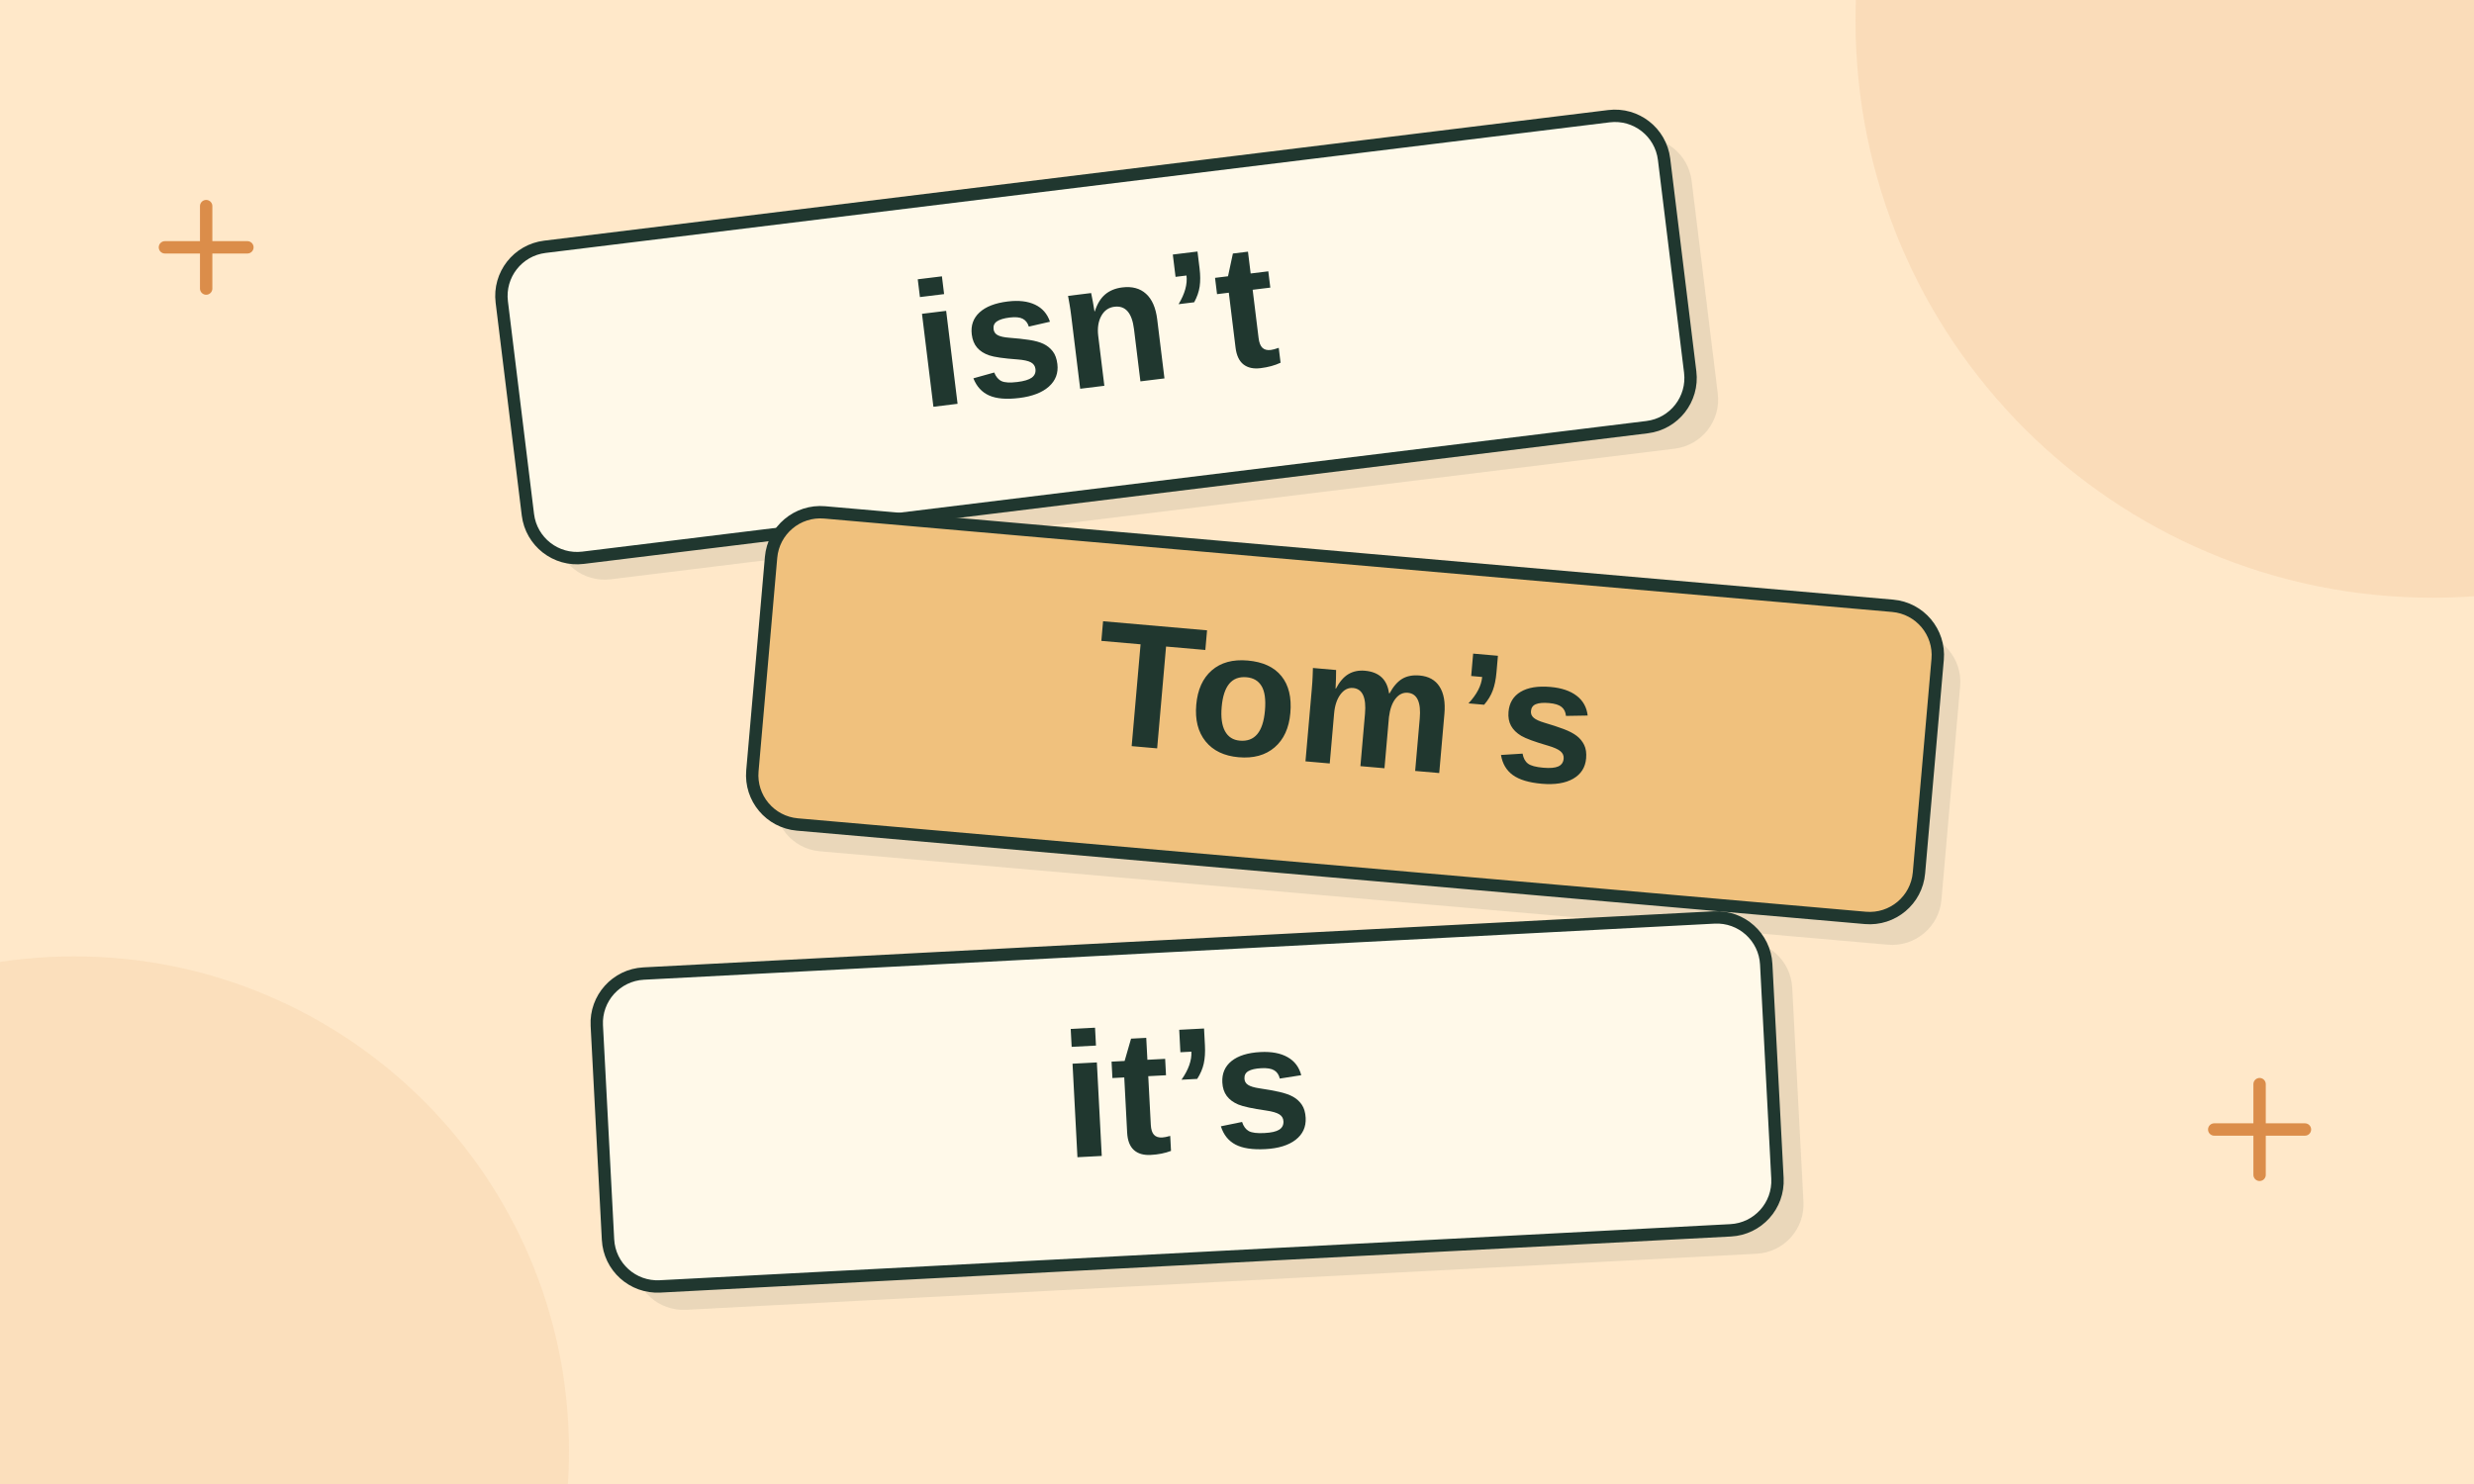
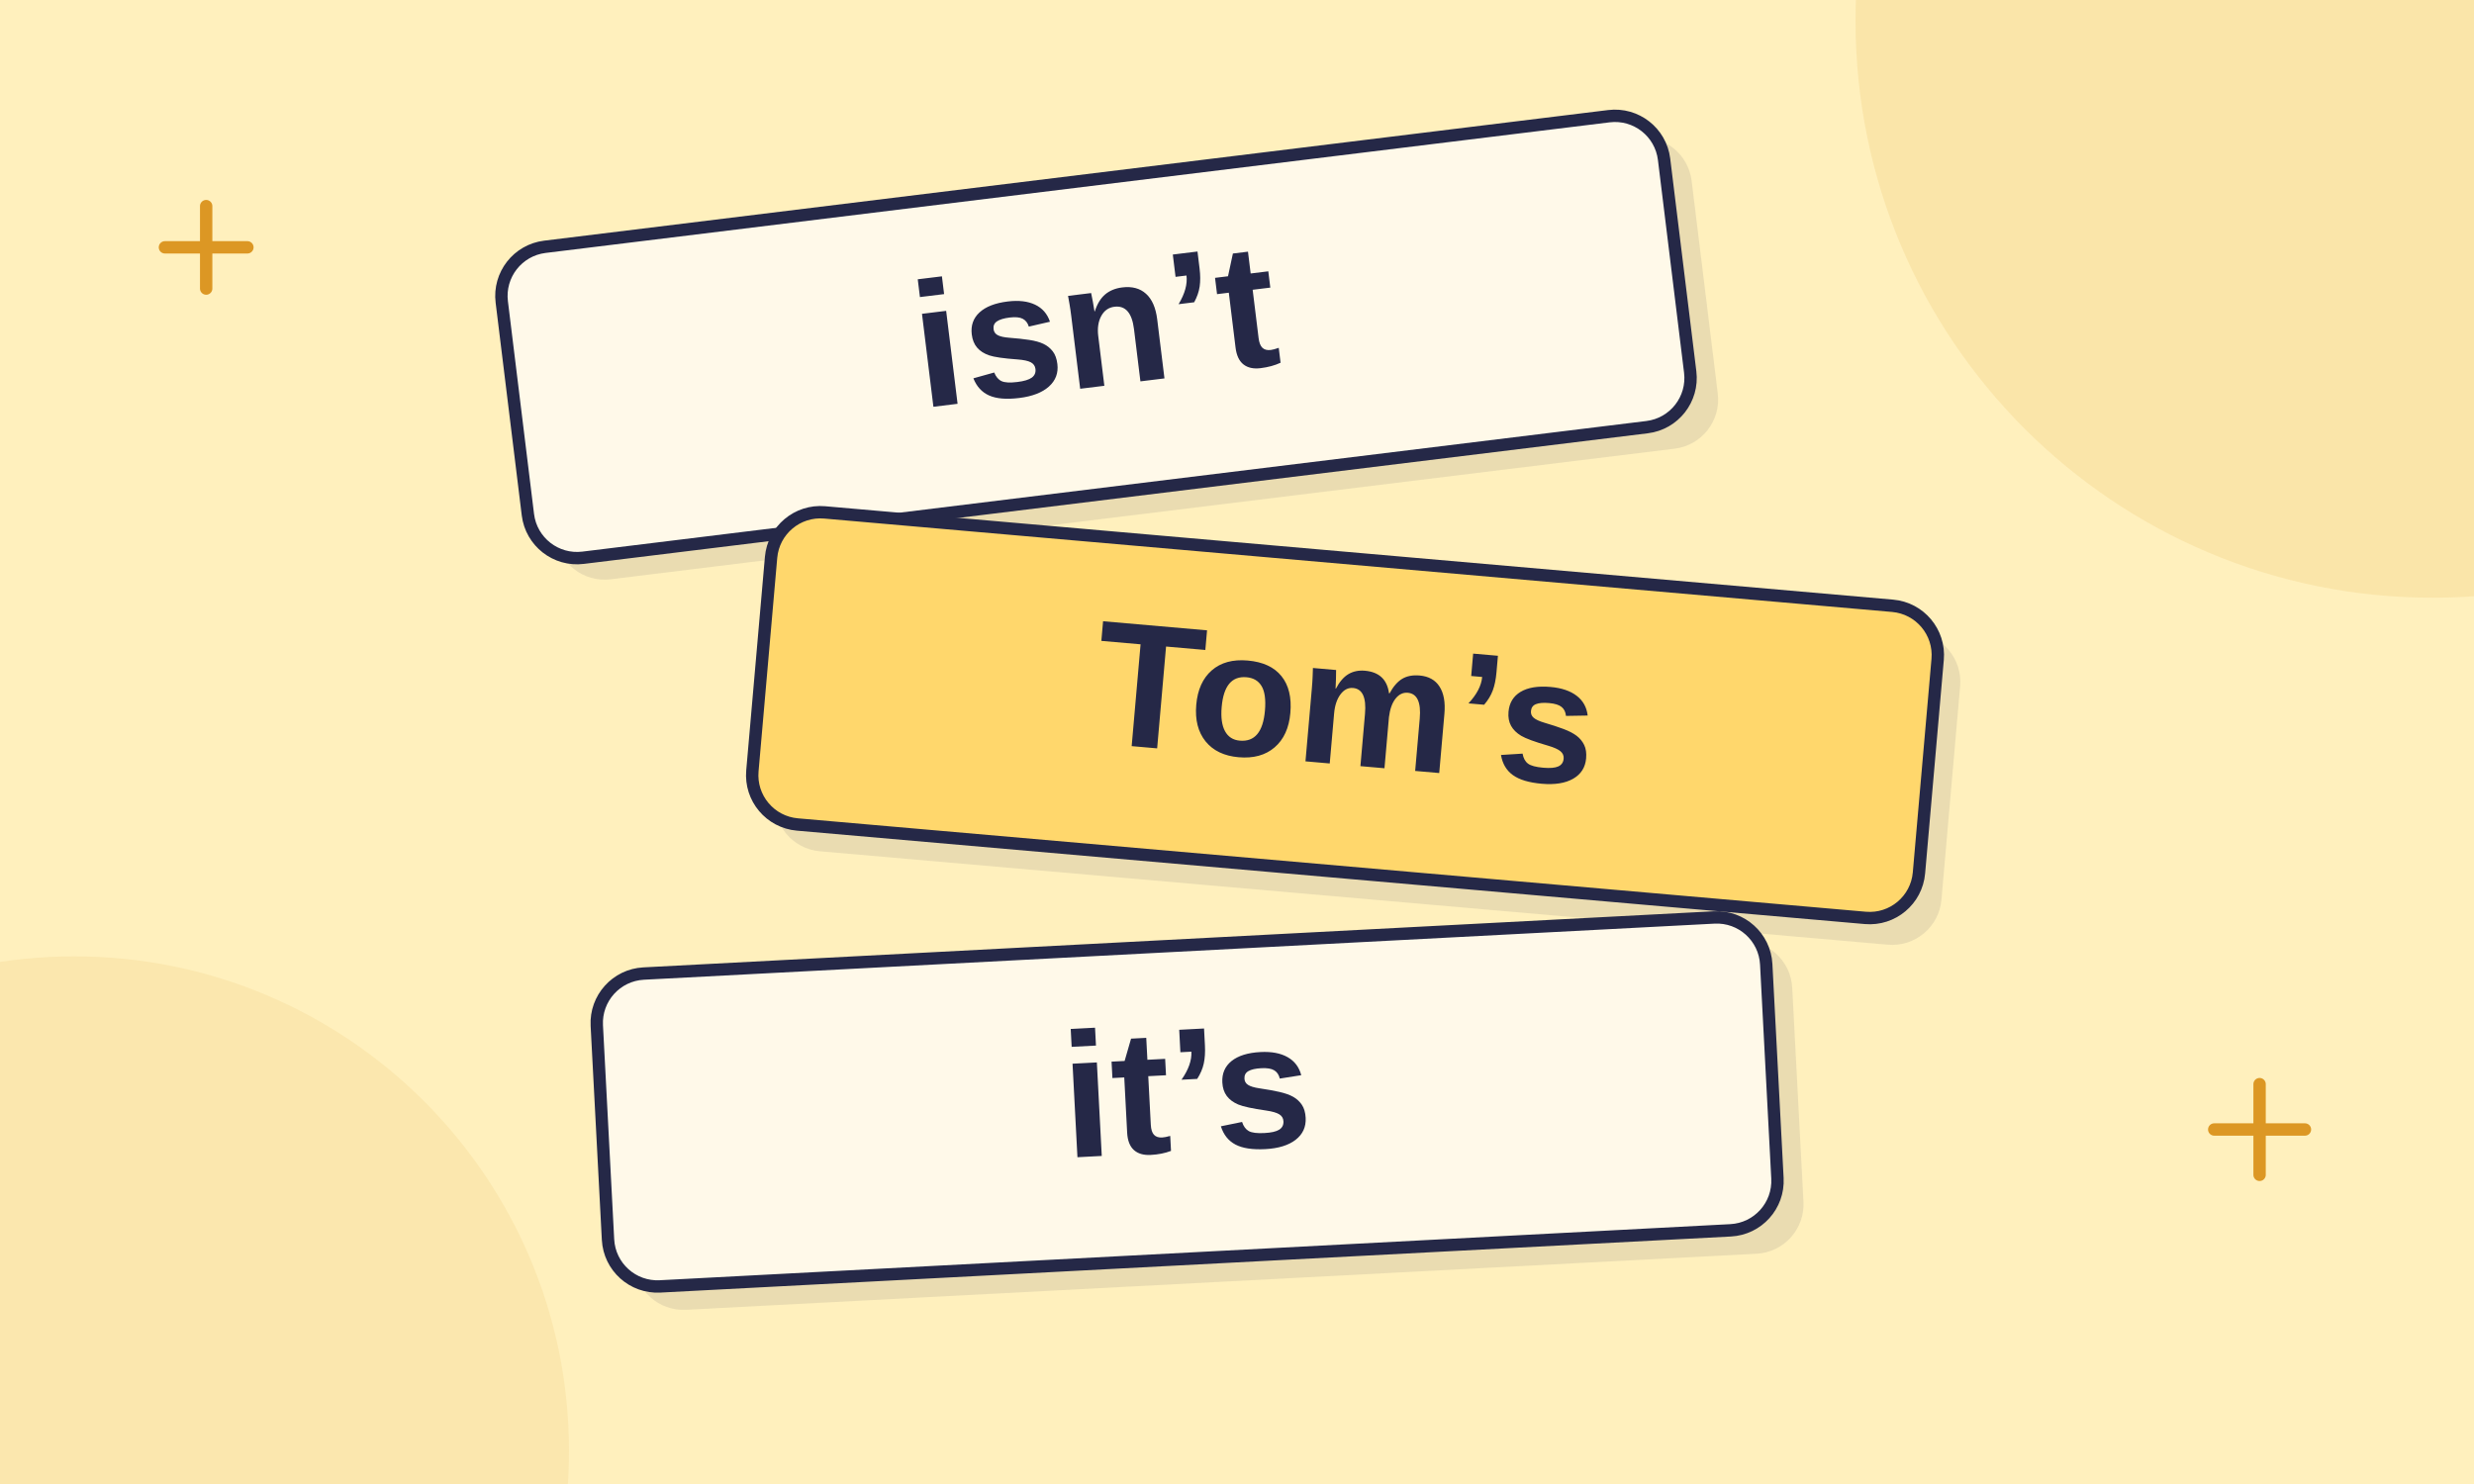
<svg xmlns="http://www.w3.org/2000/svg" width="600" height="360" viewBox="0 0 600 360">
-   <rect width="600" height="360" fill="#ffe8c9" />
-   <circle cx="590" cy="5" r="140" fill="#db8d4a20" stroke="none" stroke-width="2" />
-   <circle cx="18" cy="352" r="120" fill="#db8d4a18" stroke="none" stroke-width="2" />
-   <path d="M40 60h20m-10-10v20 M537 274h22m-11-11v22" fill="none" stroke="#db8d4a" stroke-width="3" stroke-linecap="round" stroke-linejoin="round" />
+   <rect width="600" height="360" fill="#fff0bd" />
+   <circle cx="590" cy="5" r="140" fill="#dc972420" stroke="none" stroke-width="2" />
+   <circle cx="18" cy="352" r="120" fill="#dc972418" stroke="none" stroke-width="2" />
+   <path d="M40 60h20m-10-10v20 M537 274h22m-11-11v22" fill="none" stroke="#dc9724" stroke-width="3" stroke-linecap="round" stroke-linejoin="round" />
  <g transform="translate(272 83) rotate(-7)">
-     <rect x="-142" y="-34" width="284" height="76" rx="12" fill="#20372f18" stroke="none" stroke-width="2" />
-     <rect x="-148" y="-40" width="284" height="76" rx="12" fill="#fff9e9" stroke="#20372f" stroke-width="3" />
-     <text x="-6" y="10" text-anchor="middle" font-family="Arial, sans-serif" font-size="43" font-weight="800" fill="#20372f">isn’t</text>
+     <rect x="-142" y="-34" width="284" height="76" rx="12" fill="#25284718" stroke="none" stroke-width="2" />
+     <rect x="-148" y="-40" width="284" height="76" rx="12" fill="#fff9e9" stroke="#252847" stroke-width="3" />
+     <text x="-6" y="10" text-anchor="middle" font-family="Arial, sans-serif" font-size="43" font-weight="800" fill="#252847">isn’t</text>
  </g>
  <g transform="translate(332 176) rotate(5)">
-     <rect x="-142" y="-34" width="284" height="76" rx="12" fill="#20372f18" stroke="none" stroke-width="2" />
-     <rect x="-148" y="-40" width="284" height="76" rx="12" fill="#f0c17d" stroke="#20372f" stroke-width="3" />
-     <text x="-6" y="10" text-anchor="middle" font-family="Arial, sans-serif" font-size="43" font-weight="800" fill="#20372f">Tom’s</text>
+     <rect x="-142" y="-34" width="284" height="76" rx="12" fill="#25284718" stroke="none" stroke-width="2" />
+     <rect x="-148" y="-40" width="284" height="76" rx="12" fill="#ffd76c" stroke="#252847" stroke-width="3" />
+     <text x="-6" y="10" text-anchor="middle" font-family="Arial, sans-serif" font-size="43" font-weight="800" fill="#252847">Tom’s</text>
  </g>
  <g transform="translate(294 269) rotate(-3)">
-     <rect x="-142" y="-34" width="284" height="76" rx="12" fill="#20372f18" stroke="none" stroke-width="2" />
-     <rect x="-148" y="-40" width="284" height="76" rx="12" fill="#fff9e9" stroke="#20372f" stroke-width="3" />
-     <text x="-6" y="10" text-anchor="middle" font-family="Arial, sans-serif" font-size="43" font-weight="800" fill="#20372f">it’s</text>
+     <rect x="-142" y="-34" width="284" height="76" rx="12" fill="#25284718" stroke="none" stroke-width="2" />
+     <rect x="-148" y="-40" width="284" height="76" rx="12" fill="#fff9e9" stroke="#252847" stroke-width="3" />
+     <text x="-6" y="10" text-anchor="middle" font-family="Arial, sans-serif" font-size="43" font-weight="800" fill="#252847">it’s</text>
  </g>
</svg>
